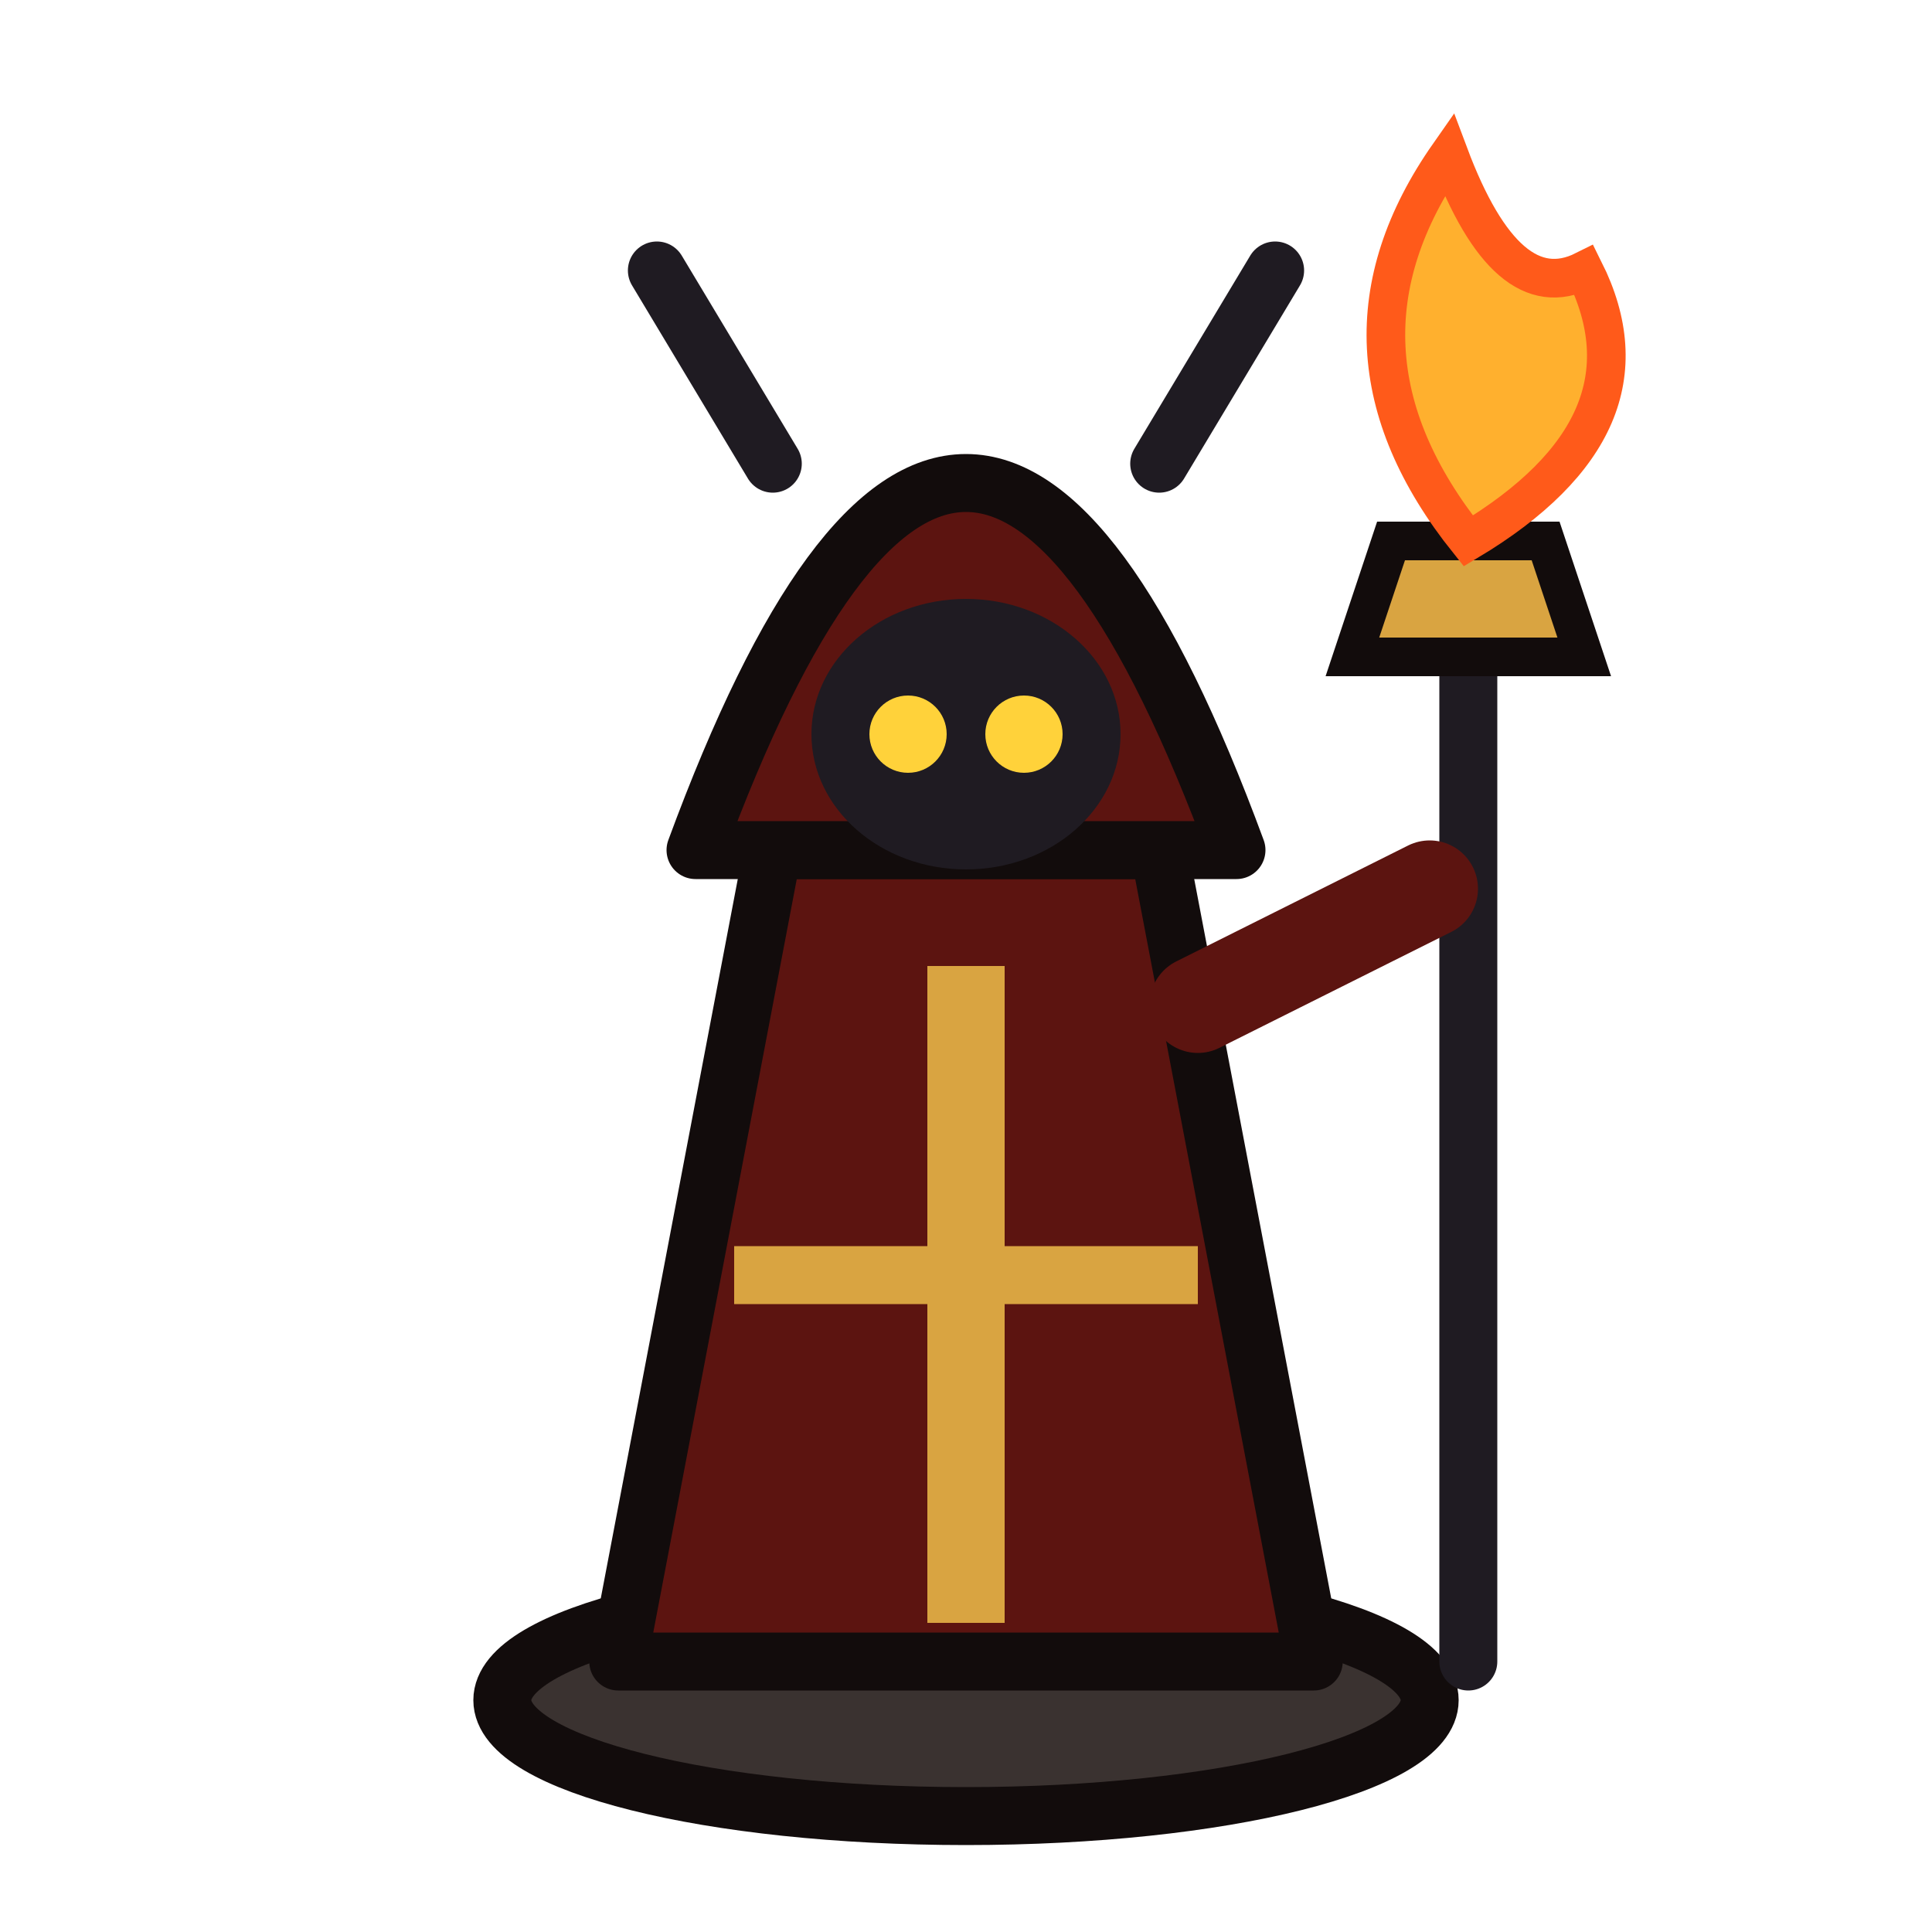
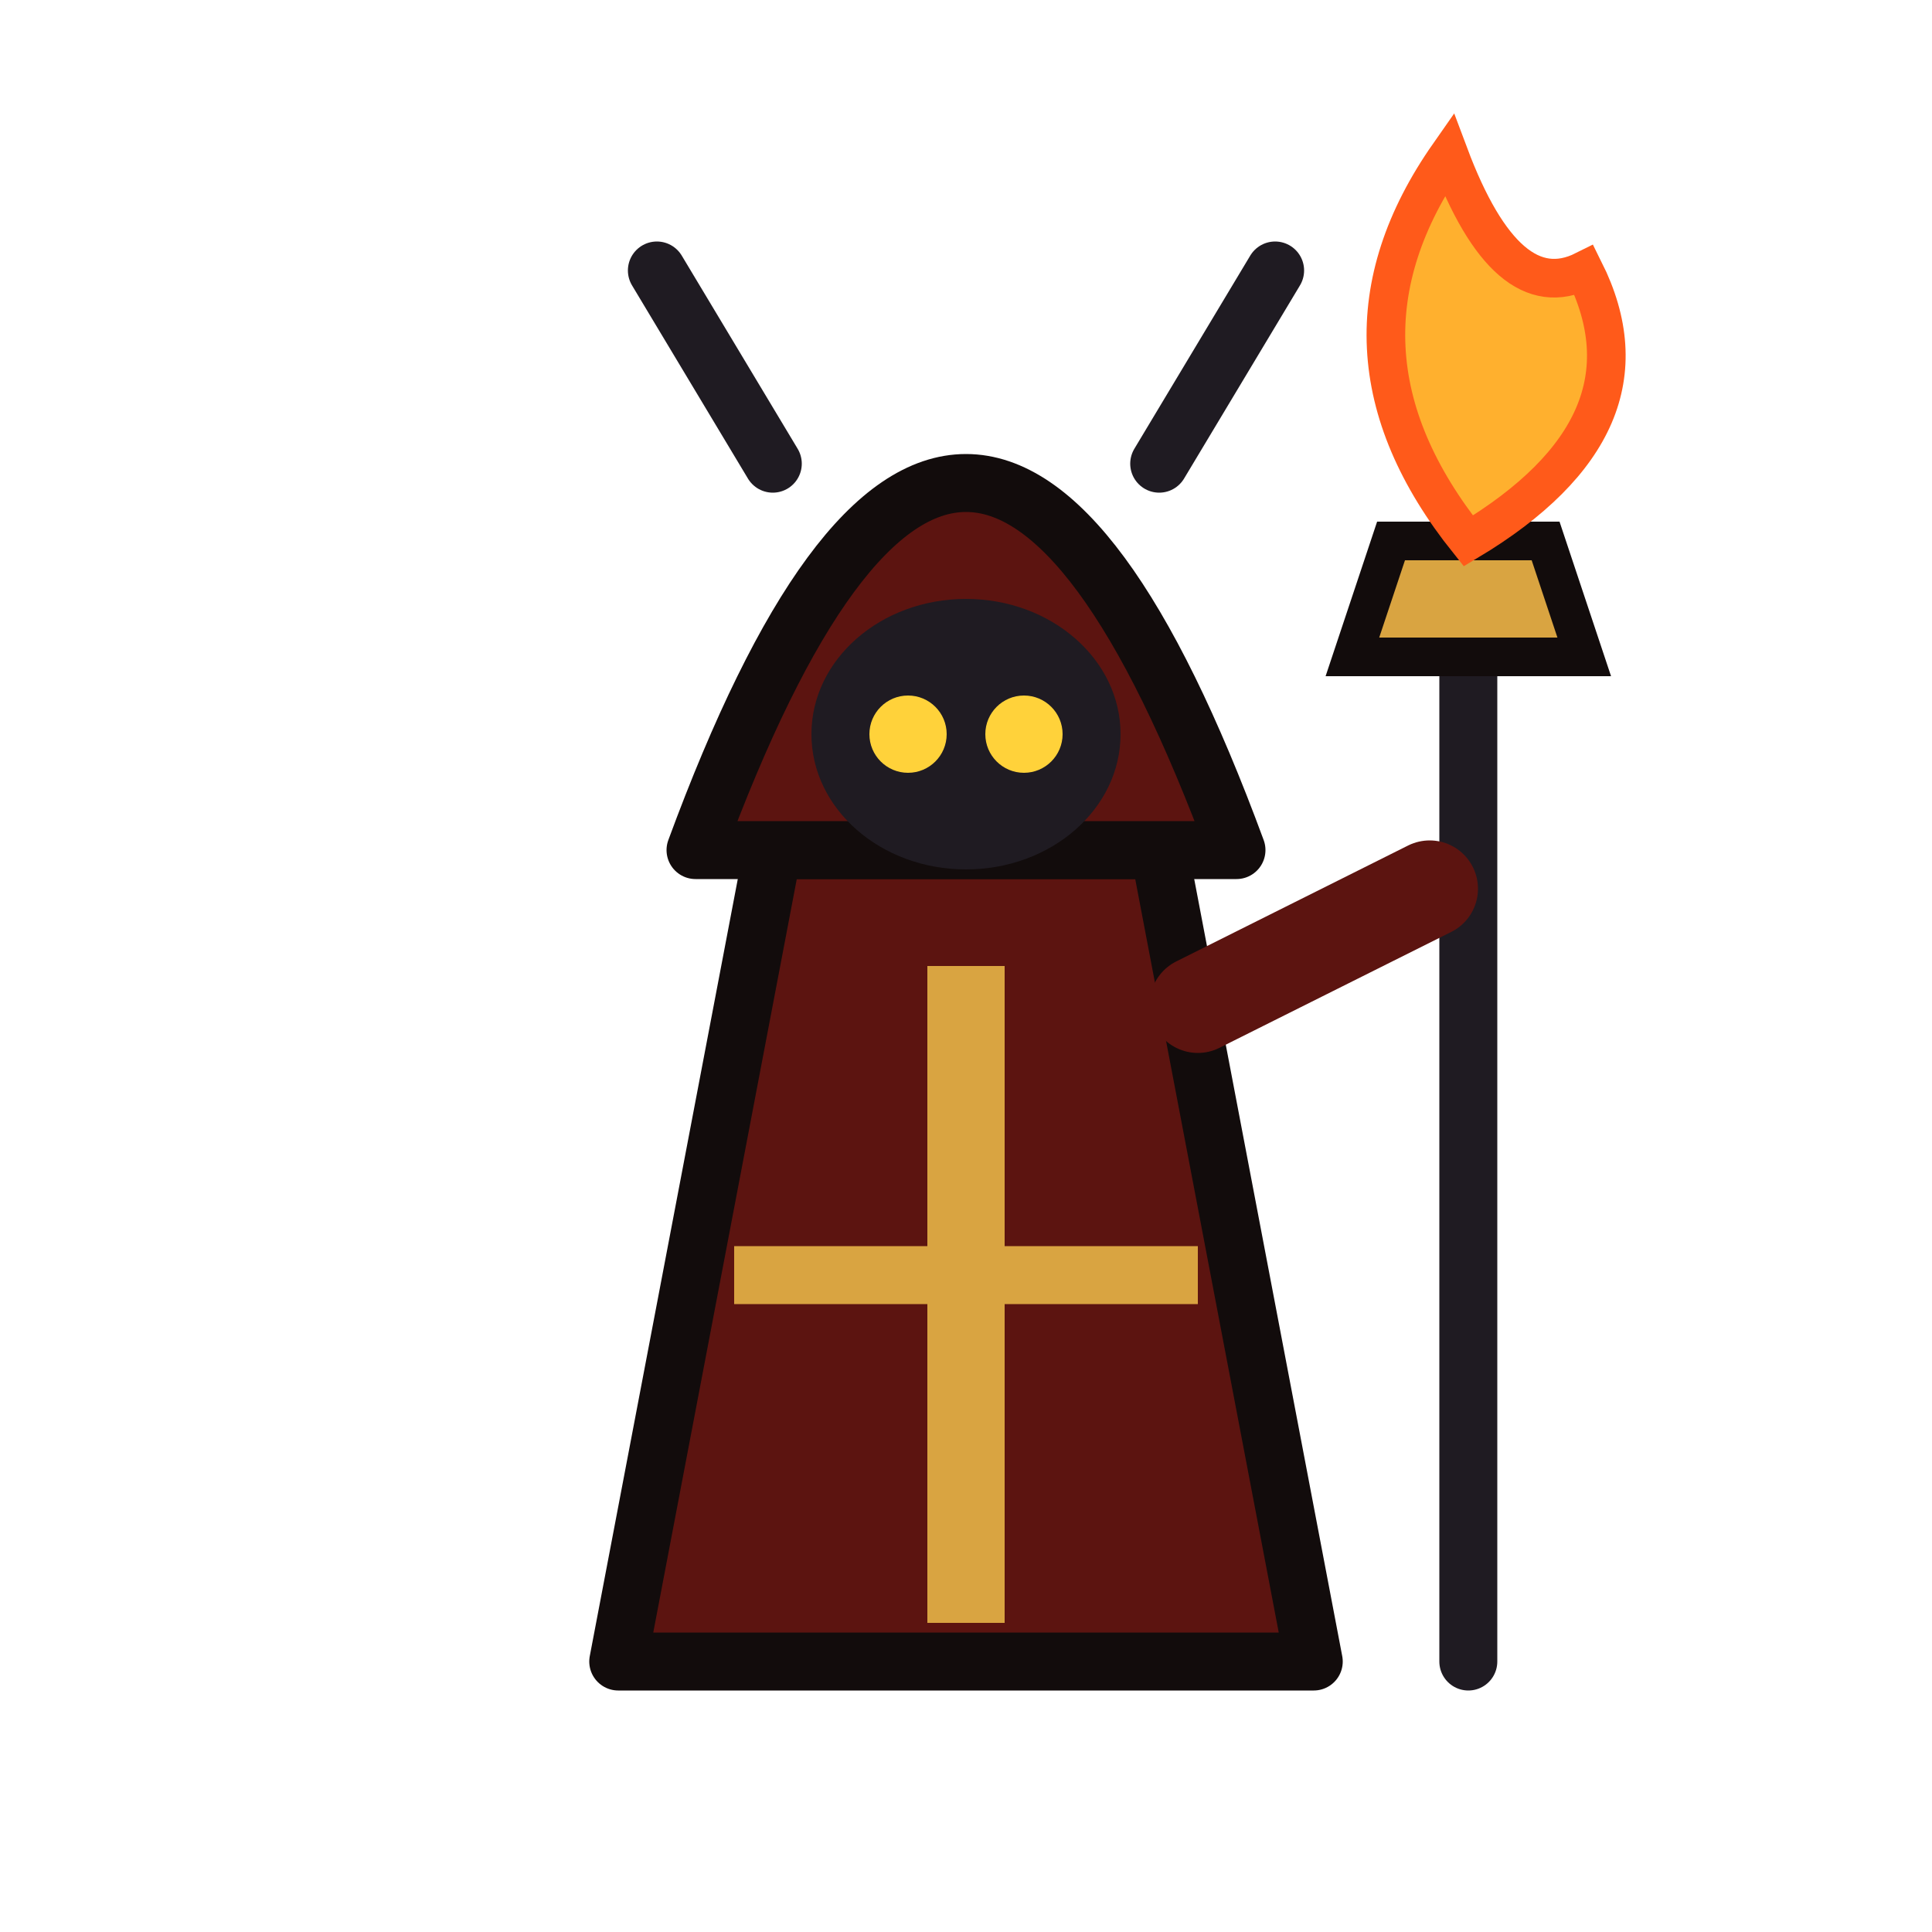
<svg xmlns="http://www.w3.org/2000/svg" viewBox="0 0 100 100">
-   <ellipse cx="50" cy="88" rx="24" ry="6" fill="#3a3230" stroke="#120c0c" stroke-width="3" />
  <path d="M32 86 L40 44 H60 L68 86 Z" fill="#5c1410" stroke="#120c0c" stroke-width="3" stroke-linejoin="round" />
  <path d="M50 50 V84" stroke="#d9a441" stroke-width="4" />
  <path d="M38 66 H62" stroke="#d9a441" stroke-width="3" />
  <path d="M36 44 Q50 6 64 44 Z" fill="#5c1410" stroke="#120c0c" stroke-width="3" stroke-linejoin="round" />
  <ellipse cx="50" cy="38" rx="8" ry="7" fill="#1f1b22" />
  <circle cx="47" cy="38" r="2" fill="#ffd23a" />
  <circle cx="53" cy="38" r="2" fill="#ffd23a" />
  <path d="M40 24 L34 14 M60 24 L66 14" stroke="#1f1b22" stroke-width="3" stroke-linecap="round" />
  <path d="M76 86 V34" stroke="#1f1b22" stroke-width="3" stroke-linecap="round" />
  <path d="M70 34 H82 L80 28 H72 Z" fill="#d9a441" stroke="#120c0c" stroke-width="2" />
  <path d="M76 28 Q68 18 75 8 Q78 16 82 14 Q86 22 76 28 Z" fill="#ffb02e" stroke="#ff5a1a" stroke-width="2" />
  <path d="M62 52 L74 46" stroke="#5c1410" stroke-width="5" stroke-linecap="round" />
</svg>
